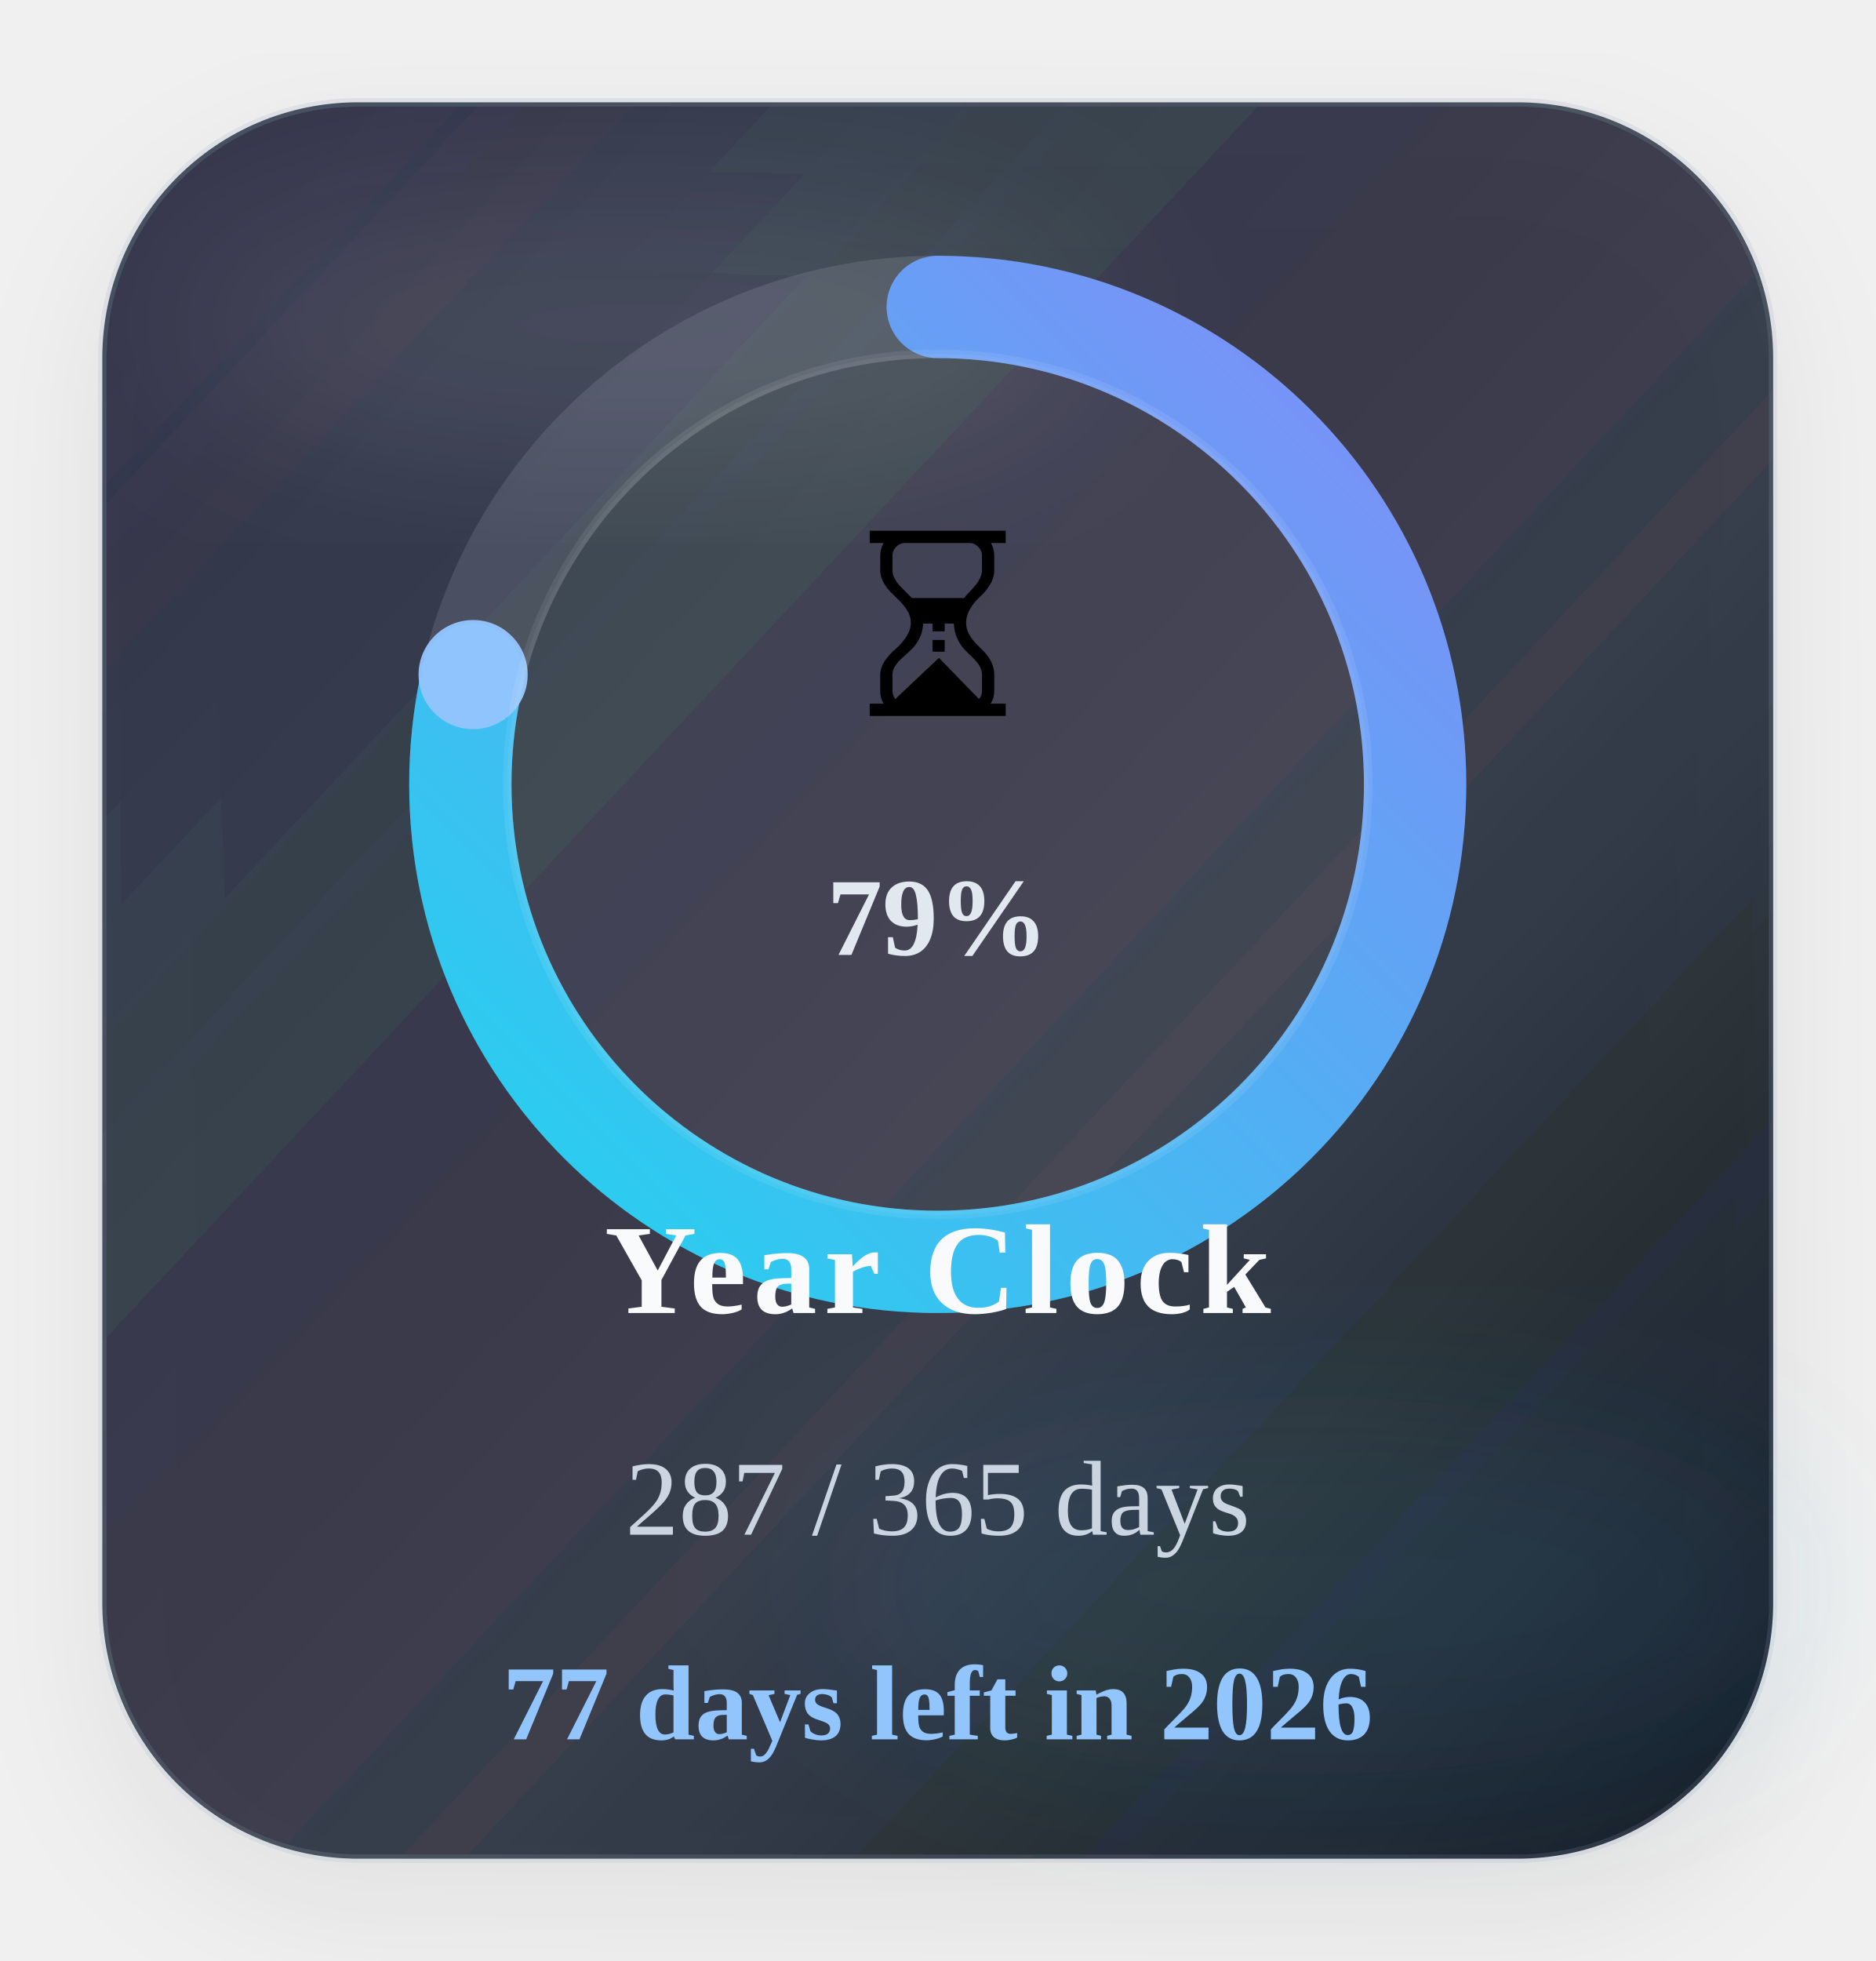
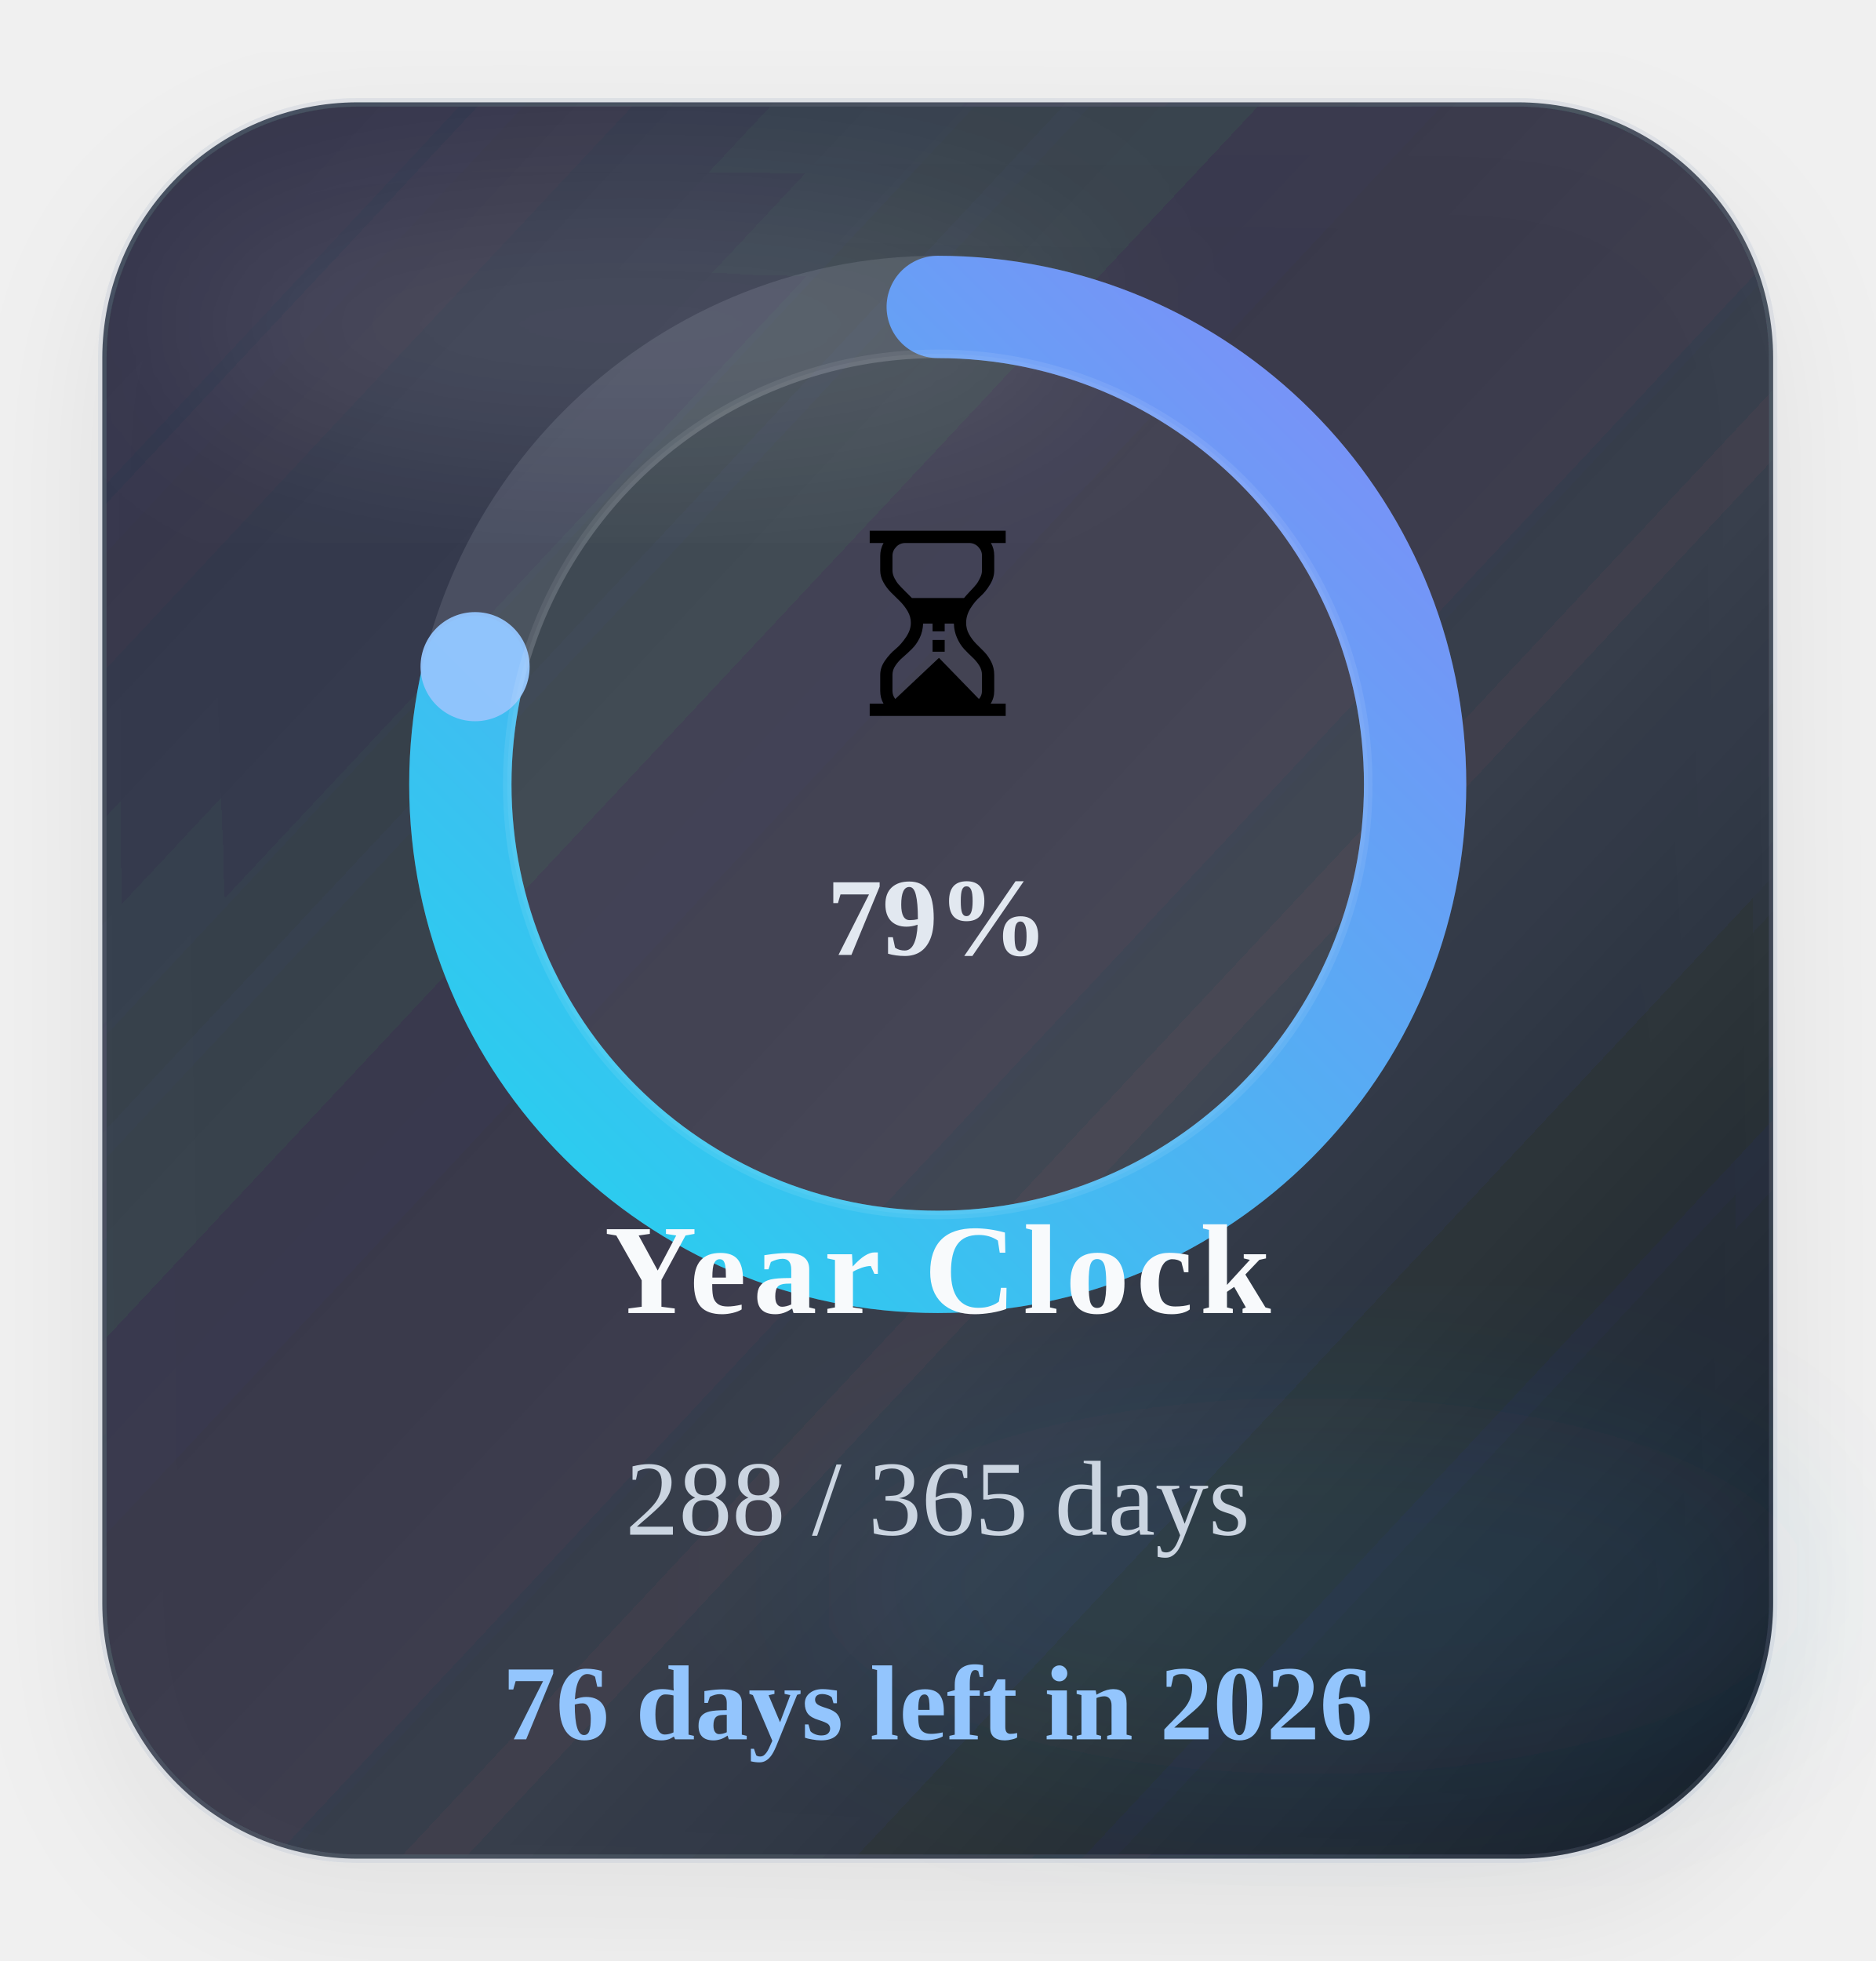
<svg xmlns="http://www.w3.org/2000/svg" width="220" height="230" viewBox="0 0 220 230" role="img" aria-label="Time progress for 2026">
  <defs>
    <linearGradient id="timeGradient" x1="0%" y1="0%" x2="100%" y2="100%">
      <stop offset="0%" stop-color="#22d3ee" />
      <stop offset="100%" stop-color="#818cf8" />
    </linearGradient>
    <linearGradient id="timeCard" x1="0%" y1="0%" x2="100%" y2="100%">
      <stop offset="0%" stop-color="#1c2537" stop-opacity="0.88" />
      <stop offset="60%" stop-color="#111827" stop-opacity="0.8" />
      <stop offset="100%" stop-color="#0b1220" stop-opacity="0.96" />
    </linearGradient>
    <filter id="timeShadow" x="-25%" y="-25%" width="150%" height="150%">
      <feDropShadow dx="0" dy="6" stdDeviation="8" flood-color="#020617" flood-opacity="0.08" />
    </filter>
    <filter id="timeBlur" x="-30%" y="-30%" width="160%" height="160%">
      <feGaussianBlur stdDeviation="10" />
    </filter>
  </defs>
  <rect x="12" y="12" width="196" height="206" rx="30" fill="url(#timeCard)" stroke="#94a3b8" stroke-opacity="0.18" filter="url(#timeShadow)" />
  <ellipse cx="74" cy="38" rx="54" ry="16" fill="#ffffff" fill-opacity="0.09" filter="url(#timeBlur)" />
  <ellipse cx="154" cy="186" rx="58" ry="22" fill="#38bdf8" fill-opacity="0.08" filter="url(#timeBlur)" />
  <circle class="ring-track" cx="110" cy="92" r="56" fill="none" stroke="#cbd5e1" stroke-opacity="0.14" stroke-width="12" />
-   <circle class="progress-ring" cx="110" cy="92" r="56" fill="none" stroke="url(#timeGradient)" stroke-width="12" stroke-linecap="round" stroke-dasharray="351.86" stroke-dashoffset="74.97" data-target-offset="74.97" data-ring-length="351.86" transform="rotate(-90 110 92)" />
-   <circle class="progress-endcap" cx="55.50" cy="79.12" r="6.4" fill="#93c5fd" fill-opacity="0.96" data-center-x="110" data-center-y="92" data-radius="56" data-target-angle="193.2952" />
+   <circle class="progress-ring" cx="110" cy="92" r="56" fill="none" stroke="url(#timeGradient)" stroke-width="12" stroke-linecap="round" stroke-dasharray="351.86" stroke-dashoffset="74.01" data-target-offset="74.01" data-ring-length="351.86" transform="rotate(-90 110 92)" />
+   <circle class="progress-endcap" cx="55.73" cy="78.19" r="6.4" fill="#93c5fd" fill-opacity="0.96" data-center-x="110" data-center-y="92" data-radius="56" data-target-angle="194.2815" />
  <circle class="ring-core" cx="110" cy="92" r="50.5" fill="#ffffff" fill-opacity="0.05" stroke="#ffffff" stroke-opacity="0.08" />
  <text class="progress-emoji" x="110" y="84" text-anchor="middle" font-size="30">⏳</text>
  <text class="progress-percent" x="110" y="112" text-anchor="middle" font-size="13" font-weight="700" fill="#e2e8f0">79%</text>
  <text class="progress-label" x="110" y="154" text-anchor="middle" font-size="15" font-weight="700" letter-spacing="0.8" fill="#f8fafc">Year Clock</text>
-   <text class="progress-value" x="110" y="180" text-anchor="middle" font-size="12.5" fill="#cbd5e1">287 / 365 days</text>
-   <text class="progress-status" data-status-state="remaining" x="110" y="204" text-anchor="middle" font-size="12.5" font-weight="700" fill="#93c5fd">77 days left in 2026</text>
+   <text class="progress-value" x="110" y="180" text-anchor="middle" font-size="12.5" fill="#cbd5e1">288 / 365 days</text>
+   <text class="progress-status" data-status-state="remaining" x="110" y="204" text-anchor="middle" font-size="12.5" font-weight="700" fill="#93c5fd">76 days left in 2026</text>
</svg>
